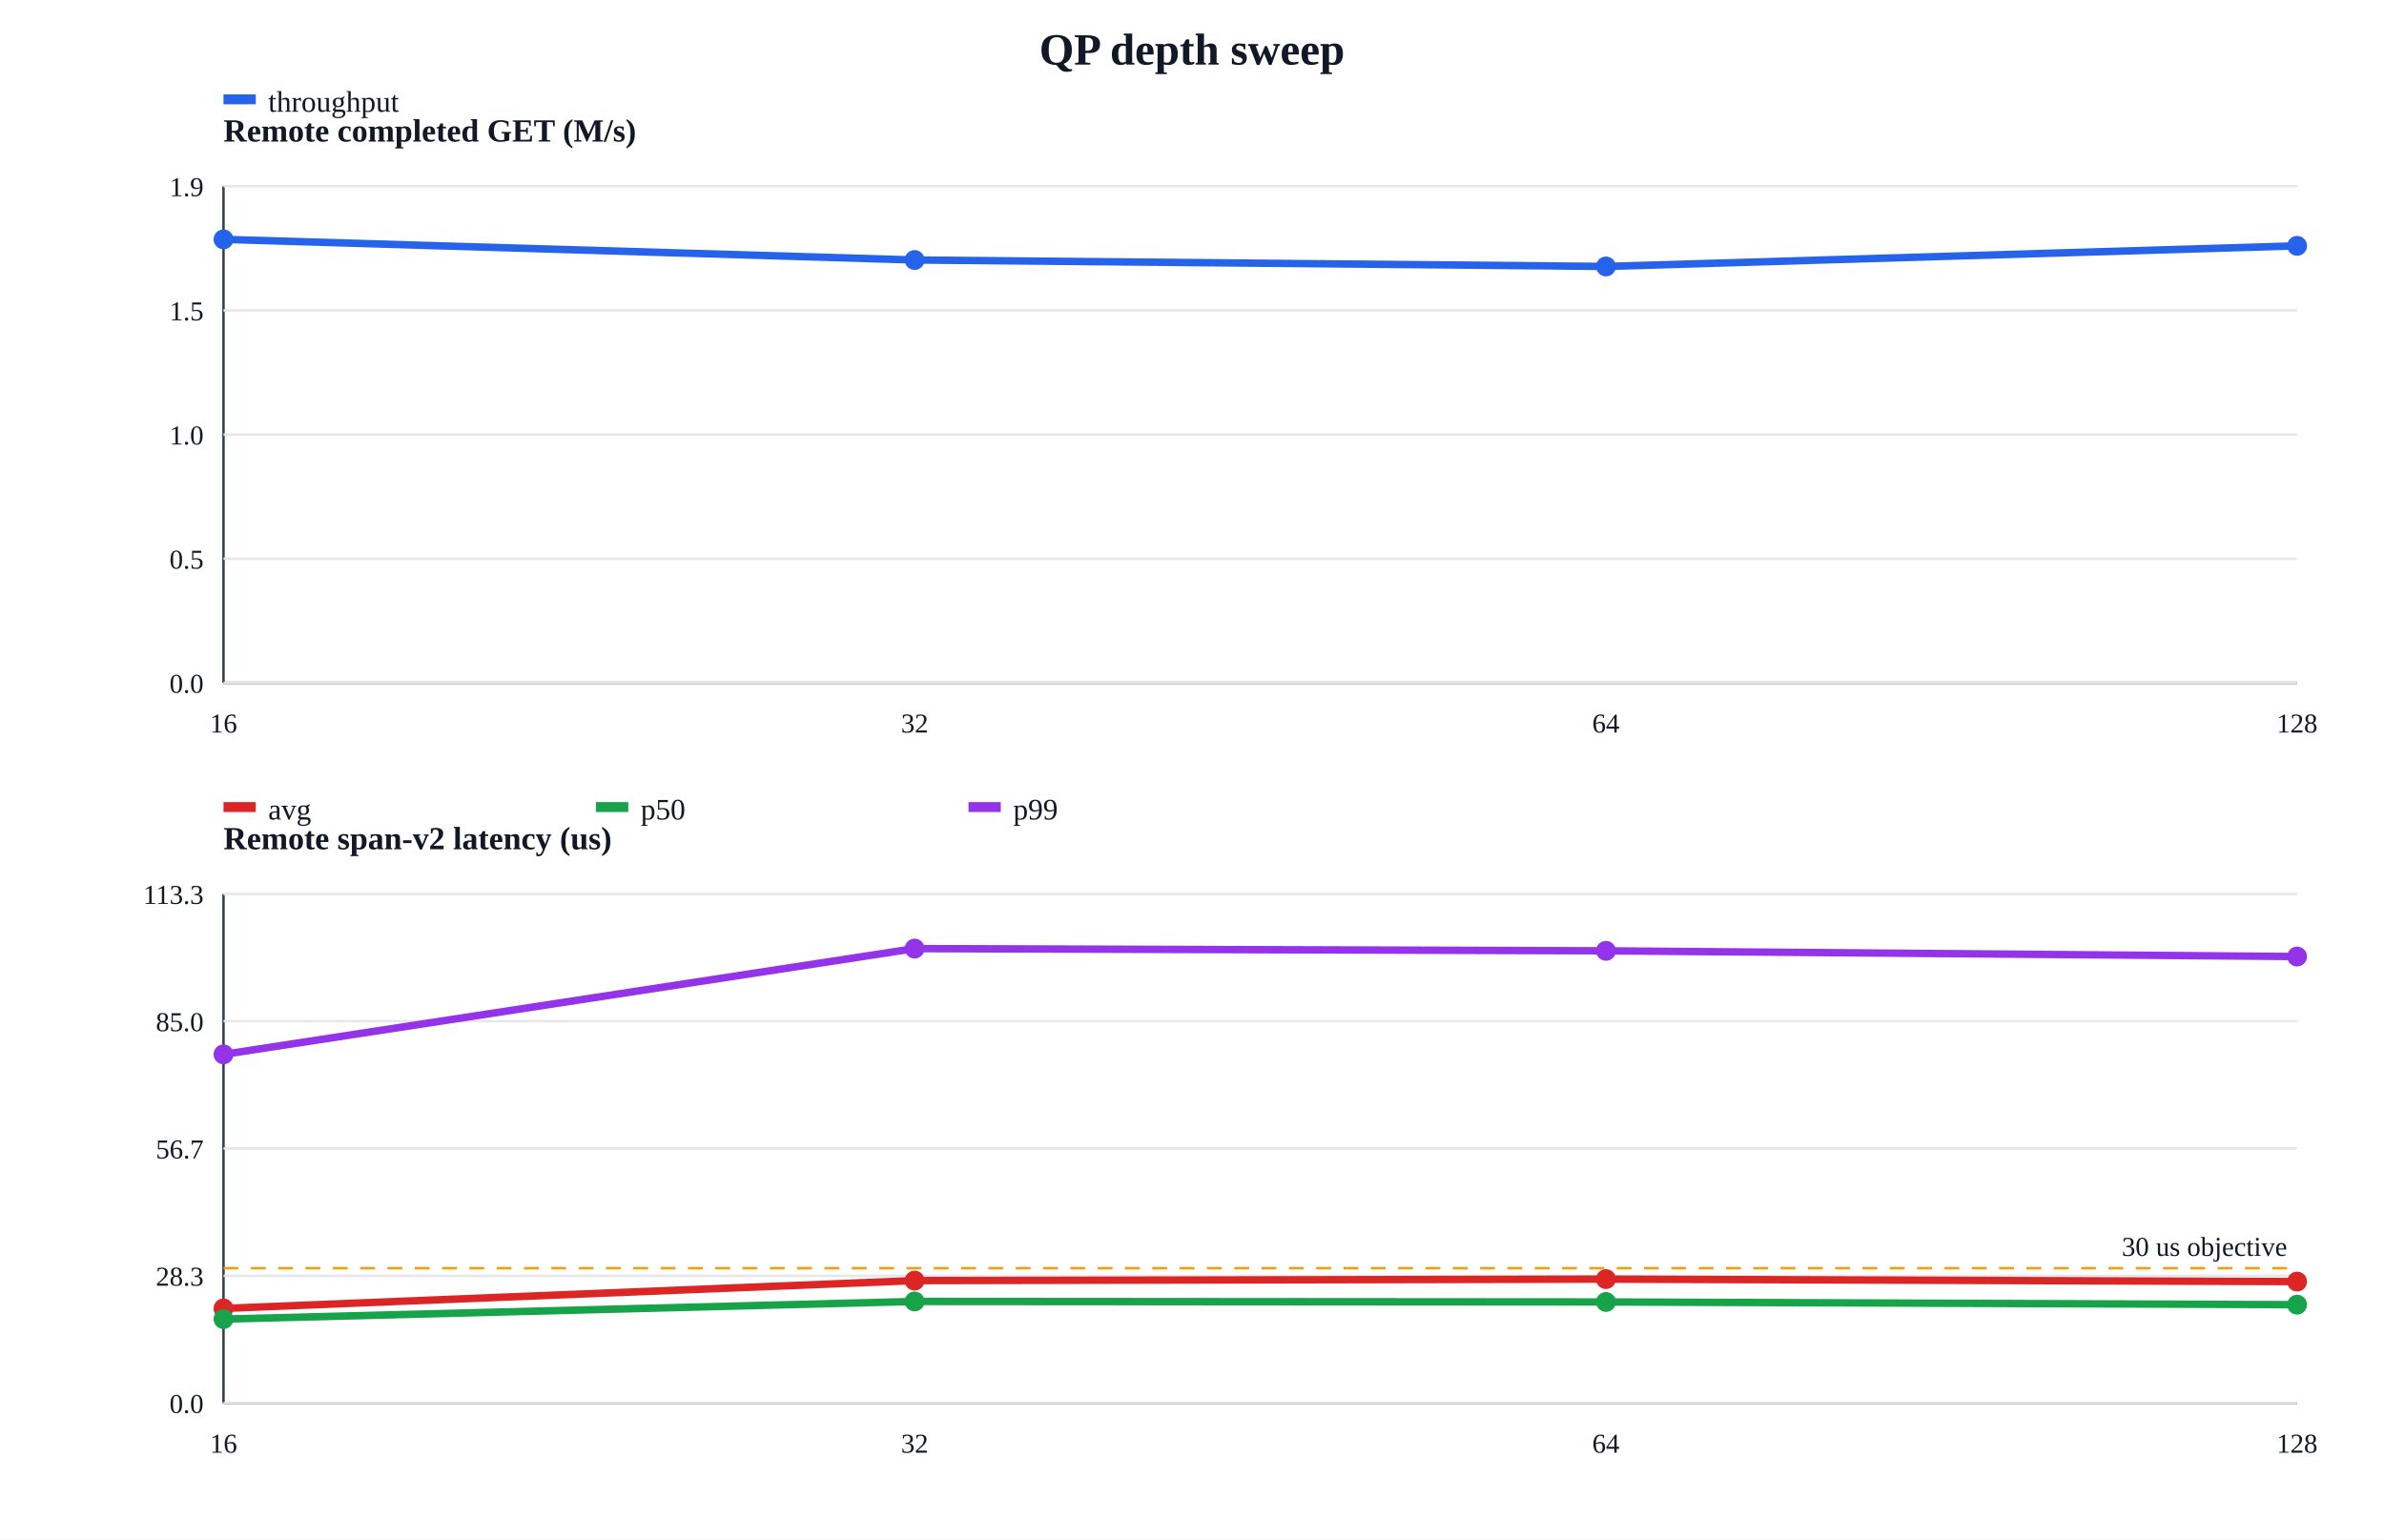
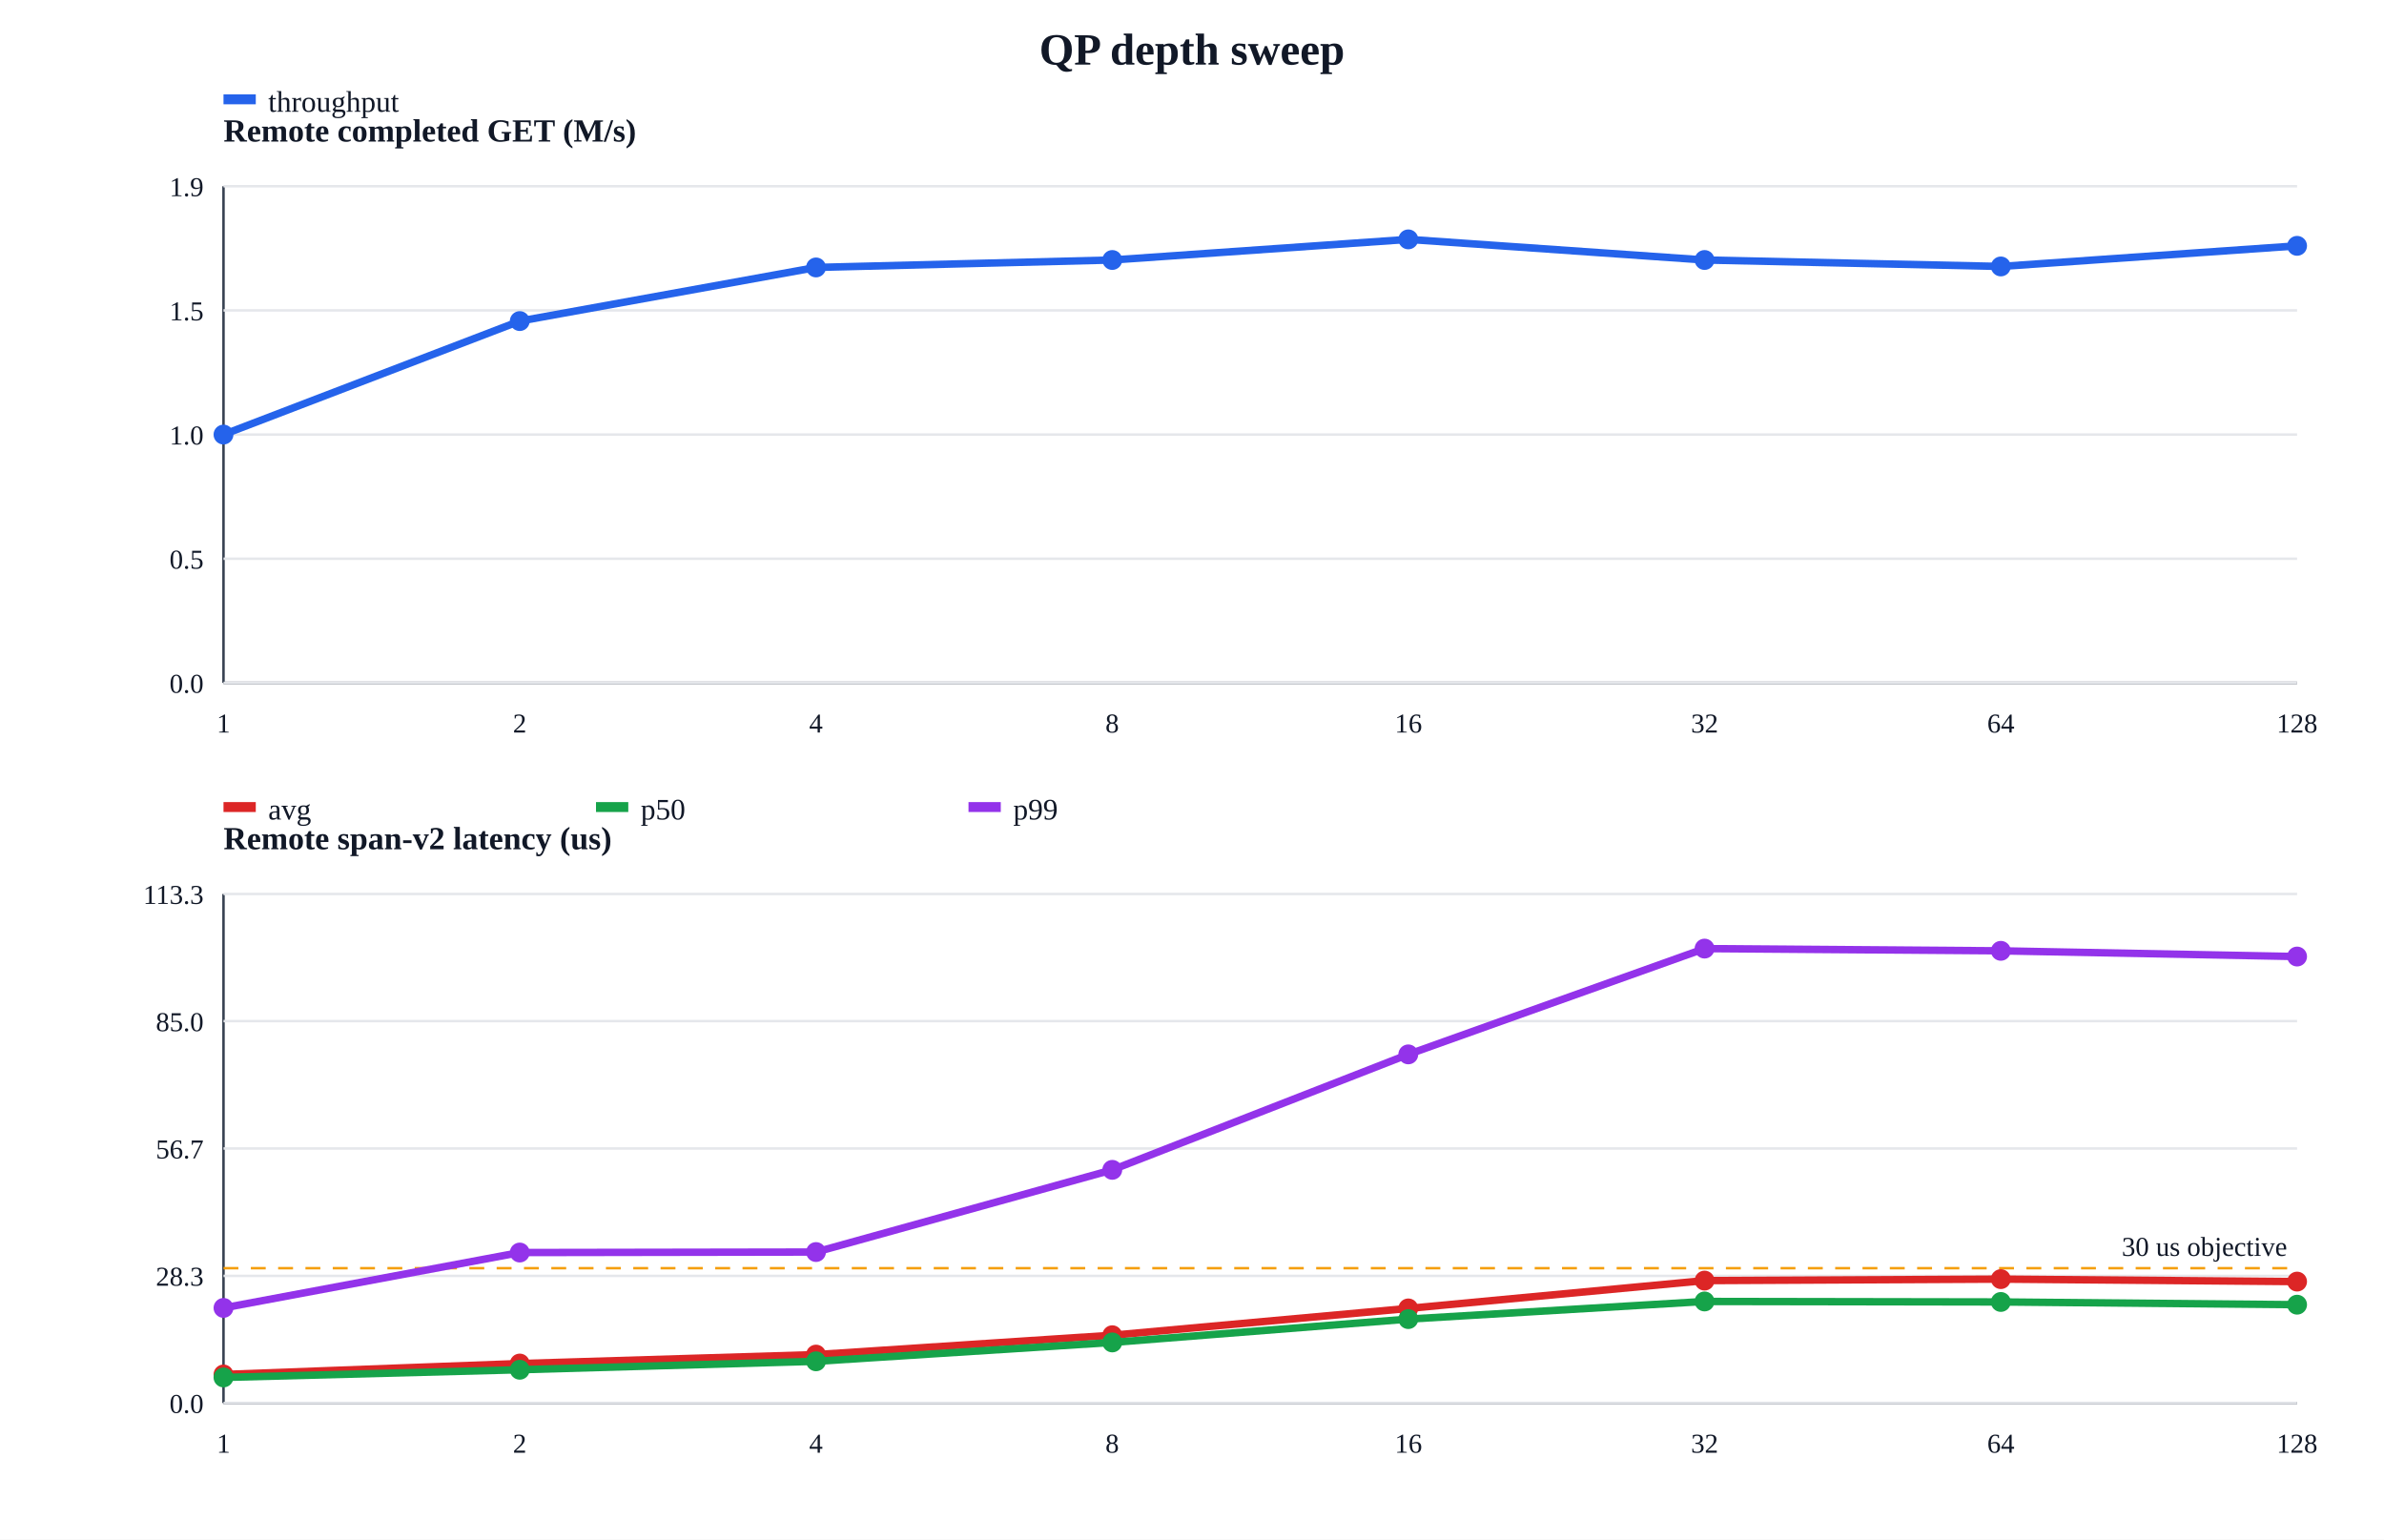
<svg xmlns="http://www.w3.org/2000/svg" width="960" height="620" viewBox="0 0 960 620">
  <rect width="100%" height="100%" fill="white" />
  <text x="90" y="57" font-size="13" text-anchor="start" font-weight="bold" fill="#111827">Remote completed GET (M/s)</text>
  <line x1="90" y1="75" x2="90" y2="275" stroke="#374151" />
  <line x1="90" y1="275" x2="925" y2="275" stroke="#374151" />
  <line x1="90" y1="275.0" x2="925" y2="275.0" stroke="#e5e7eb" />
  <text x="82" y="279.0" font-size="11" text-anchor="end" font-weight="normal" fill="#111827">0.0</text>
  <line x1="90" y1="225.0" x2="925" y2="225.0" stroke="#e5e7eb" />
  <text x="82" y="229.0" font-size="11" text-anchor="end" font-weight="normal" fill="#111827">0.5</text>
  <line x1="90" y1="175.0" x2="925" y2="175.0" stroke="#e5e7eb" />
  <text x="82" y="179.0" font-size="11" text-anchor="end" font-weight="normal" fill="#111827">1.0</text>
  <line x1="90" y1="125.0" x2="925" y2="125.0" stroke="#e5e7eb" />
  <text x="82" y="129.0" font-size="11" text-anchor="end" font-weight="normal" fill="#111827">1.5</text>
  <line x1="90" y1="75.0" x2="925" y2="75.0" stroke="#e5e7eb" />
  <text x="82" y="79.0" font-size="11" text-anchor="end" font-weight="normal" fill="#111827">1.9</text>
-   <text x="90.0" y="295" font-size="11" text-anchor="middle" font-weight="normal" fill="#111827">16</text>
-   <text x="368.333" y="295" font-size="11" text-anchor="middle" font-weight="normal" fill="#111827">32</text>
-   <text x="646.667" y="295" font-size="11" text-anchor="middle" font-weight="normal" fill="#111827">64</text>
+   <text x="90.0" y="295" font-size="11" text-anchor="middle" font-weight="normal" fill="#111827">1</text>
+   <text x="209.286" y="295" font-size="11" text-anchor="middle" font-weight="normal" fill="#111827">2</text>
+   <text x="328.571" y="295" font-size="11" text-anchor="middle" font-weight="normal" fill="#111827">4</text>
+   <text x="447.857" y="295" font-size="11" text-anchor="middle" font-weight="normal" fill="#111827">8</text>
+   <text x="567.143" y="295" font-size="11" text-anchor="middle" font-weight="normal" fill="#111827">16</text>
+   <text x="686.429" y="295" font-size="11" text-anchor="middle" font-weight="normal" fill="#111827">32</text>
+   <text x="805.714" y="295" font-size="11" text-anchor="middle" font-weight="normal" fill="#111827">64</text>
  <text x="925.0" y="295" font-size="11" text-anchor="middle" font-weight="normal" fill="#111827">128</text>
-   <polyline points="90.0,96.4 368.3,104.7 646.7,107.3 925.0,99.0" fill="none" stroke="#2563eb" stroke-width="3" />
-   <circle cx="90.0" cy="96.4" r="4" fill="#2563eb" />
-   <circle cx="368.3" cy="104.7" r="4" fill="#2563eb" />
-   <circle cx="646.7" cy="107.3" r="4" fill="#2563eb" />
+   <polyline points="90.0,175.0 209.3,129.3 328.6,107.7 447.9,104.7 567.1,96.4 686.4,104.7 805.7,107.3 925.0,99.0" fill="none" stroke="#2563eb" stroke-width="3" />
+   <circle cx="90.0" cy="175.0" r="4" fill="#2563eb" />
+   <circle cx="209.3" cy="129.3" r="4" fill="#2563eb" />
+   <circle cx="328.6" cy="107.7" r="4" fill="#2563eb" />
+   <circle cx="447.9" cy="104.7" r="4" fill="#2563eb" />
+   <circle cx="567.1" cy="96.4" r="4" fill="#2563eb" />
+   <circle cx="686.4" cy="104.7" r="4" fill="#2563eb" />
+   <circle cx="805.7" cy="107.3" r="4" fill="#2563eb" />
  <circle cx="925.0" cy="99.0" r="4" fill="#2563eb" />
  <rect x="90" y="38" width="13" height="4" fill="#2563eb" />
  <text x="108" y="45" font-size="12" text-anchor="start" font-weight="normal" fill="#111827">throughput</text>
  <text x="480.0" y="26" font-size="18" text-anchor="middle" font-weight="bold" fill="#111827">QP depth sweep</text>
  <text x="90" y="342" font-size="13" text-anchor="start" font-weight="bold" fill="#111827">Remote span-v2 latency (us)</text>
  <line x1="90" y1="360" x2="90" y2="565" stroke="#374151" />
  <line x1="90" y1="565" x2="925" y2="565" stroke="#374151" />
  <line x1="90" y1="565.0" x2="925" y2="565.0" stroke="#e5e7eb" />
  <text x="82" y="569.0" font-size="11" text-anchor="end" font-weight="normal" fill="#111827">0.0</text>
  <line x1="90" y1="513.8" x2="925" y2="513.8" stroke="#e5e7eb" />
  <text x="82" y="517.75" font-size="11" text-anchor="end" font-weight="normal" fill="#111827">28.3</text>
  <line x1="90" y1="462.5" x2="925" y2="462.5" stroke="#e5e7eb" />
  <text x="82" y="466.5" font-size="11" text-anchor="end" font-weight="normal" fill="#111827">56.7</text>
  <line x1="90" y1="411.2" x2="925" y2="411.2" stroke="#e5e7eb" />
  <text x="82" y="415.25" font-size="11" text-anchor="end" font-weight="normal" fill="#111827">85.0</text>
  <line x1="90" y1="360.0" x2="925" y2="360.0" stroke="#e5e7eb" />
  <text x="82" y="364.0" font-size="11" text-anchor="end" font-weight="normal" fill="#111827">113.3</text>
  <line x1="90" y1="510.7" x2="925" y2="510.7" stroke="#f59e0b" stroke-dasharray="6 5" />
  <text x="921" y="505.74" font-size="11" text-anchor="end" font-weight="normal" fill="#111827">30 us objective</text>
-   <text x="90.0" y="585" font-size="11" text-anchor="middle" font-weight="normal" fill="#111827">16</text>
-   <text x="368.333" y="585" font-size="11" text-anchor="middle" font-weight="normal" fill="#111827">32</text>
-   <text x="646.667" y="585" font-size="11" text-anchor="middle" font-weight="normal" fill="#111827">64</text>
+   <text x="90.0" y="585" font-size="11" text-anchor="middle" font-weight="normal" fill="#111827">1</text>
+   <text x="209.286" y="585" font-size="11" text-anchor="middle" font-weight="normal" fill="#111827">2</text>
+   <text x="328.571" y="585" font-size="11" text-anchor="middle" font-weight="normal" fill="#111827">4</text>
+   <text x="447.857" y="585" font-size="11" text-anchor="middle" font-weight="normal" fill="#111827">8</text>
+   <text x="567.143" y="585" font-size="11" text-anchor="middle" font-weight="normal" fill="#111827">16</text>
+   <text x="686.429" y="585" font-size="11" text-anchor="middle" font-weight="normal" fill="#111827">32</text>
+   <text x="805.714" y="585" font-size="11" text-anchor="middle" font-weight="normal" fill="#111827">64</text>
  <text x="925.0" y="585" font-size="11" text-anchor="middle" font-weight="normal" fill="#111827">128</text>
-   <polyline points="90.0,526.9 368.3,515.7 646.7,515.1 925.0,516.1" fill="none" stroke="#dc2626" stroke-width="3" />
-   <circle cx="90.0" cy="526.9" r="4" fill="#dc2626" />
-   <circle cx="368.3" cy="515.7" r="4" fill="#dc2626" />
-   <circle cx="646.7" cy="515.1" r="4" fill="#dc2626" />
+   <polyline points="90.0,553.5 209.3,549.1 328.6,545.5 447.9,537.7 567.1,526.9 686.4,515.7 805.7,515.1 925.0,516.1" fill="none" stroke="#dc2626" stroke-width="3" />
+   <circle cx="90.0" cy="553.5" r="4" fill="#dc2626" />
+   <circle cx="209.3" cy="549.1" r="4" fill="#dc2626" />
+   <circle cx="328.6" cy="545.5" r="4" fill="#dc2626" />
+   <circle cx="447.9" cy="537.7" r="4" fill="#dc2626" />
+   <circle cx="567.1" cy="526.9" r="4" fill="#dc2626" />
+   <circle cx="686.4" cy="515.7" r="4" fill="#dc2626" />
+   <circle cx="805.7" cy="515.1" r="4" fill="#dc2626" />
  <circle cx="925.0" cy="516.1" r="4" fill="#dc2626" />
  <rect x="90" y="323" width="13" height="4" fill="#dc2626" />
  <text x="108" y="330" font-size="12" text-anchor="start" font-weight="normal" fill="#111827">avg</text>
-   <polyline points="90.0,531.2 368.3,524.1 646.7,524.3 925.0,525.4" fill="none" stroke="#16a34a" stroke-width="3" />
-   <circle cx="90.0" cy="531.2" r="4" fill="#16a34a" />
-   <circle cx="368.3" cy="524.1" r="4" fill="#16a34a" />
-   <circle cx="646.7" cy="524.3" r="4" fill="#16a34a" />
+   <polyline points="90.0,554.7 209.3,551.6 328.6,548.2 447.9,540.6 567.1,531.2 686.4,524.1 805.7,524.3 925.0,525.4" fill="none" stroke="#16a34a" stroke-width="3" />
+   <circle cx="90.0" cy="554.7" r="4" fill="#16a34a" />
+   <circle cx="209.3" cy="551.6" r="4" fill="#16a34a" />
+   <circle cx="328.6" cy="548.2" r="4" fill="#16a34a" />
+   <circle cx="447.9" cy="540.6" r="4" fill="#16a34a" />
+   <circle cx="567.1" cy="531.2" r="4" fill="#16a34a" />
+   <circle cx="686.4" cy="524.1" r="4" fill="#16a34a" />
+   <circle cx="805.7" cy="524.3" r="4" fill="#16a34a" />
  <circle cx="925.0" cy="525.4" r="4" fill="#16a34a" />
  <rect x="240" y="323" width="13" height="4" fill="#16a34a" />
  <text x="258" y="330" font-size="12" text-anchor="start" font-weight="normal" fill="#111827">p50</text>
-   <polyline points="90.0,424.6 368.3,382.0 646.7,382.9 925.0,385.2" fill="none" stroke="#9333ea" stroke-width="3" />
-   <circle cx="90.0" cy="424.6" r="4" fill="#9333ea" />
-   <circle cx="368.3" cy="382.0" r="4" fill="#9333ea" />
-   <circle cx="646.7" cy="382.9" r="4" fill="#9333ea" />
+   <polyline points="90.0,526.7 209.3,504.4 328.6,504.2 447.9,471.1 567.1,424.6 686.4,382.0 805.7,382.9 925.0,385.2" fill="none" stroke="#9333ea" stroke-width="3" />
+   <circle cx="90.0" cy="526.7" r="4" fill="#9333ea" />
+   <circle cx="209.3" cy="504.4" r="4" fill="#9333ea" />
+   <circle cx="328.6" cy="504.2" r="4" fill="#9333ea" />
+   <circle cx="447.9" cy="471.1" r="4" fill="#9333ea" />
+   <circle cx="567.1" cy="424.6" r="4" fill="#9333ea" />
+   <circle cx="686.4" cy="382.0" r="4" fill="#9333ea" />
+   <circle cx="805.7" cy="382.9" r="4" fill="#9333ea" />
  <circle cx="925.0" cy="385.2" r="4" fill="#9333ea" />
  <rect x="390" y="323" width="13" height="4" fill="#9333ea" />
  <text x="408" y="330" font-size="12" text-anchor="start" font-weight="normal" fill="#111827">p99</text>
  <text x="480.0" y="26" font-size="18" text-anchor="middle" font-weight="bold" fill="#111827" />
</svg>
